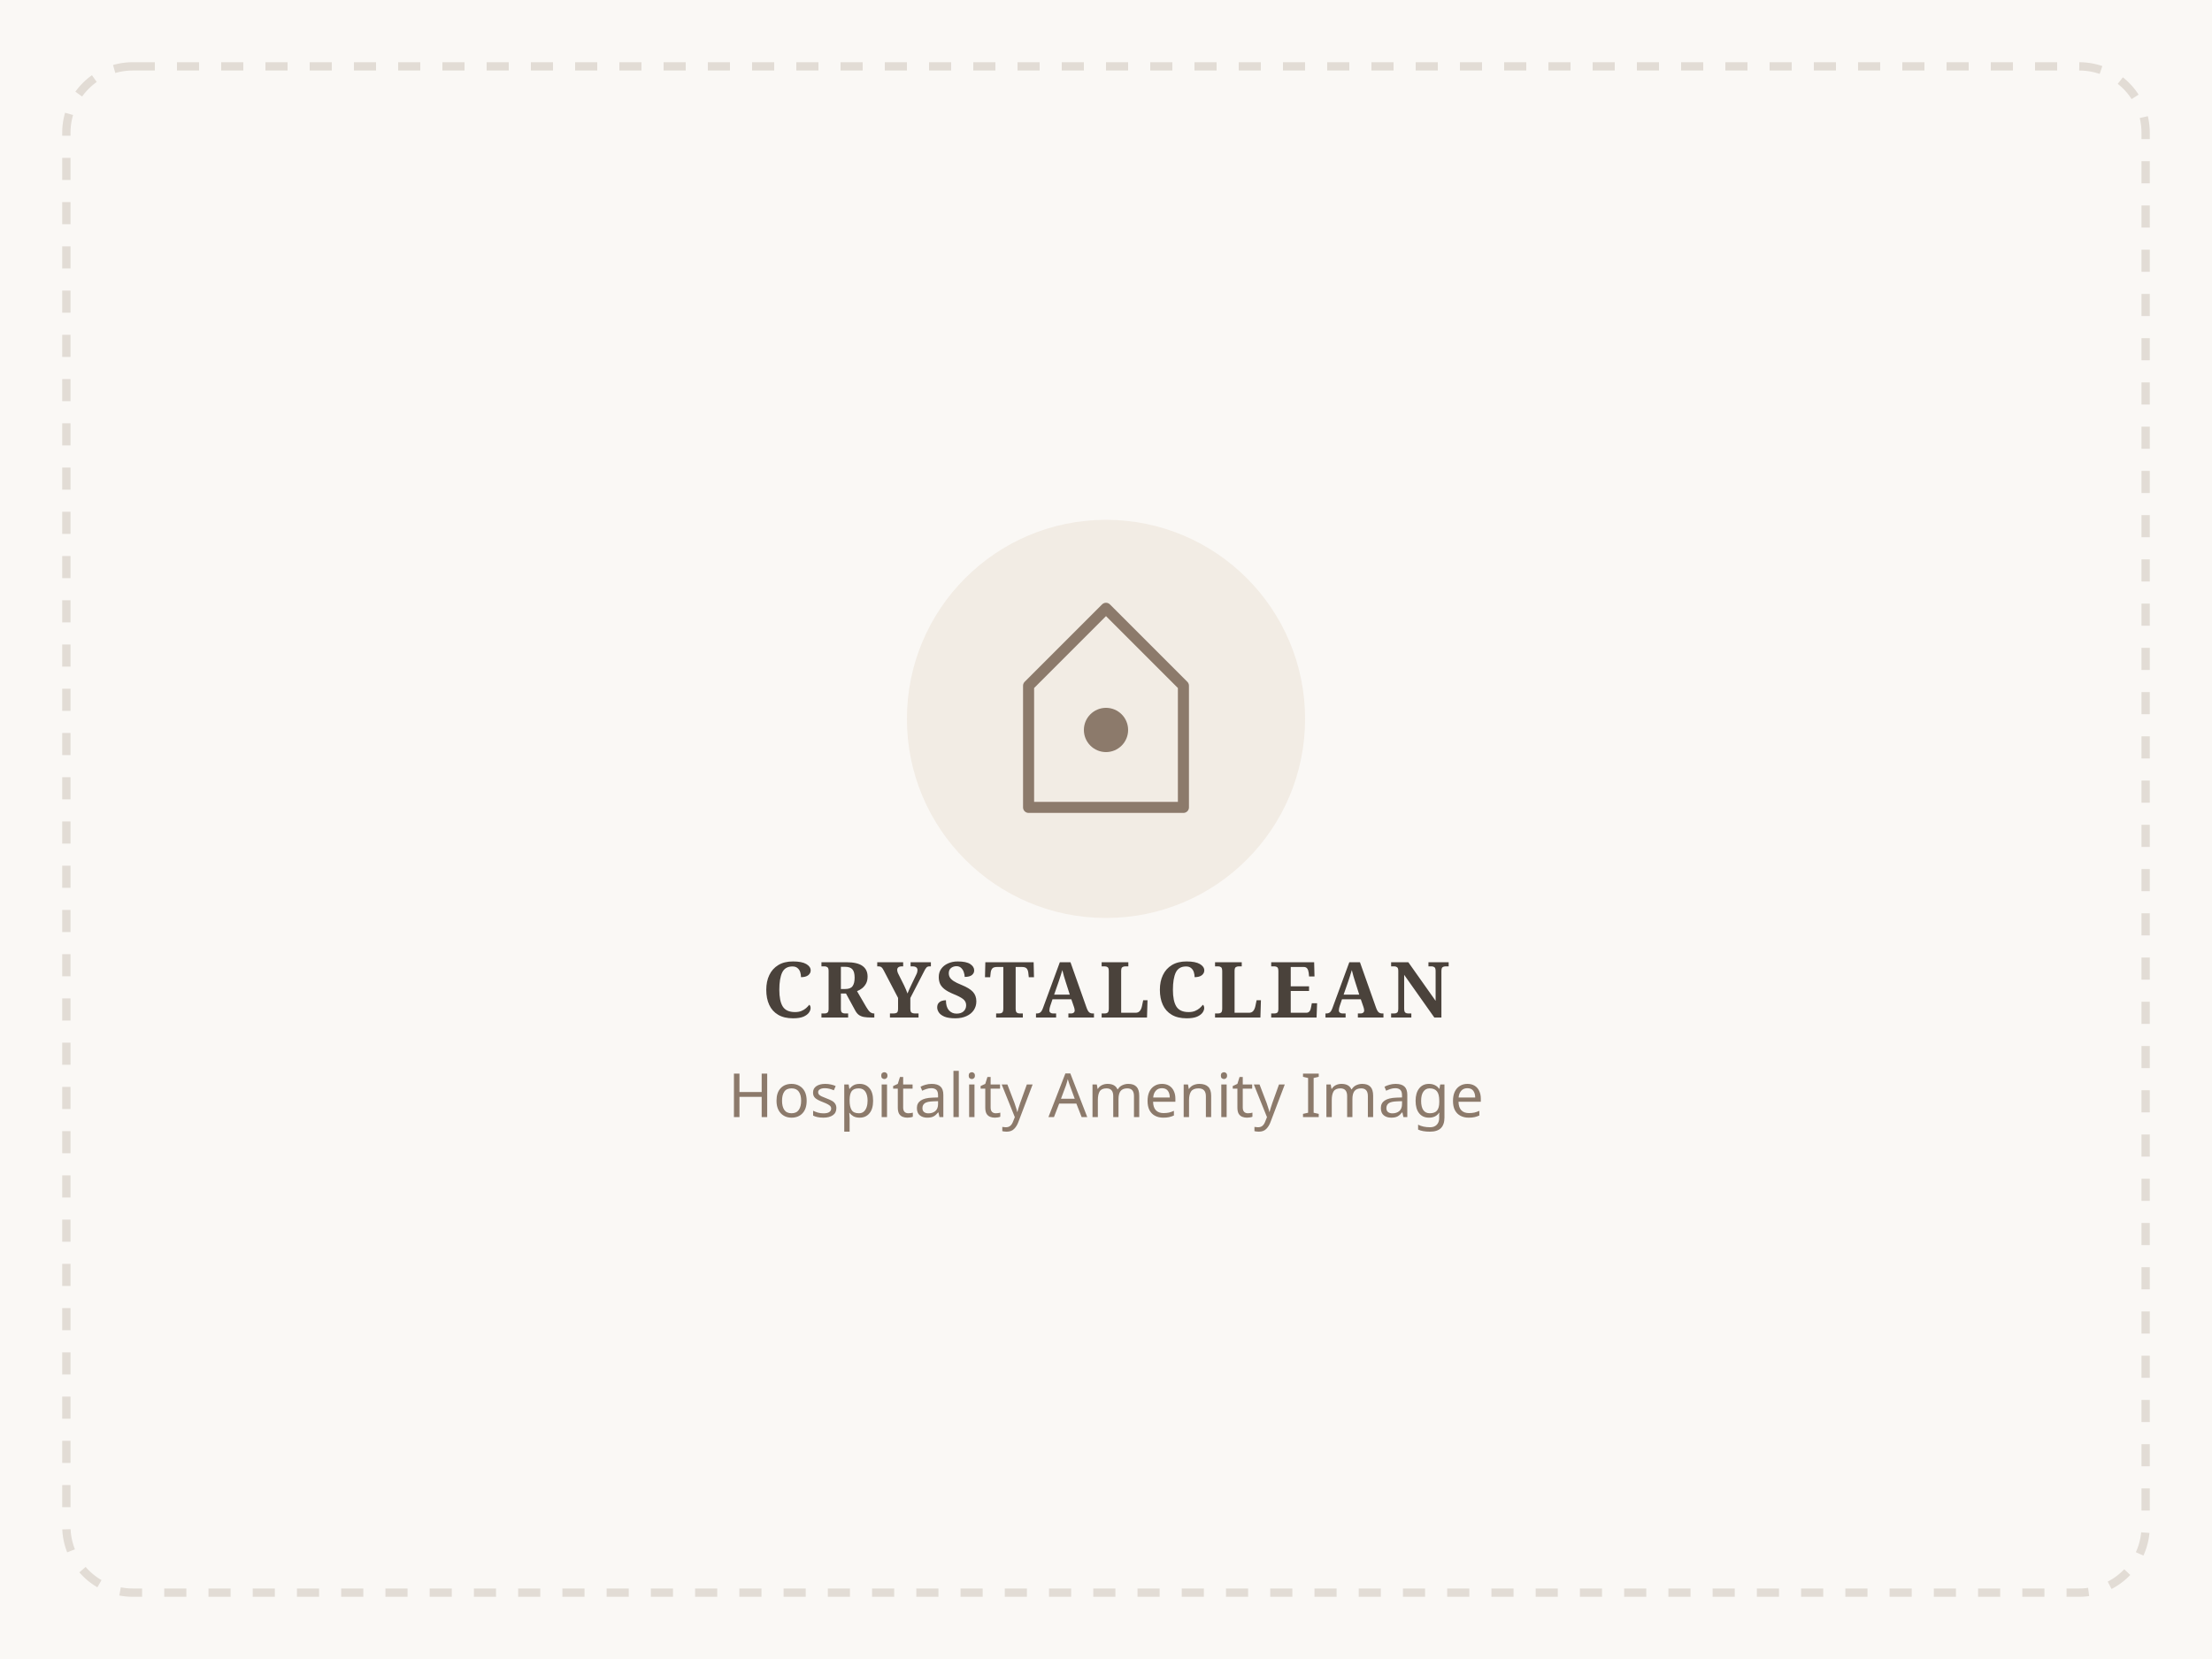
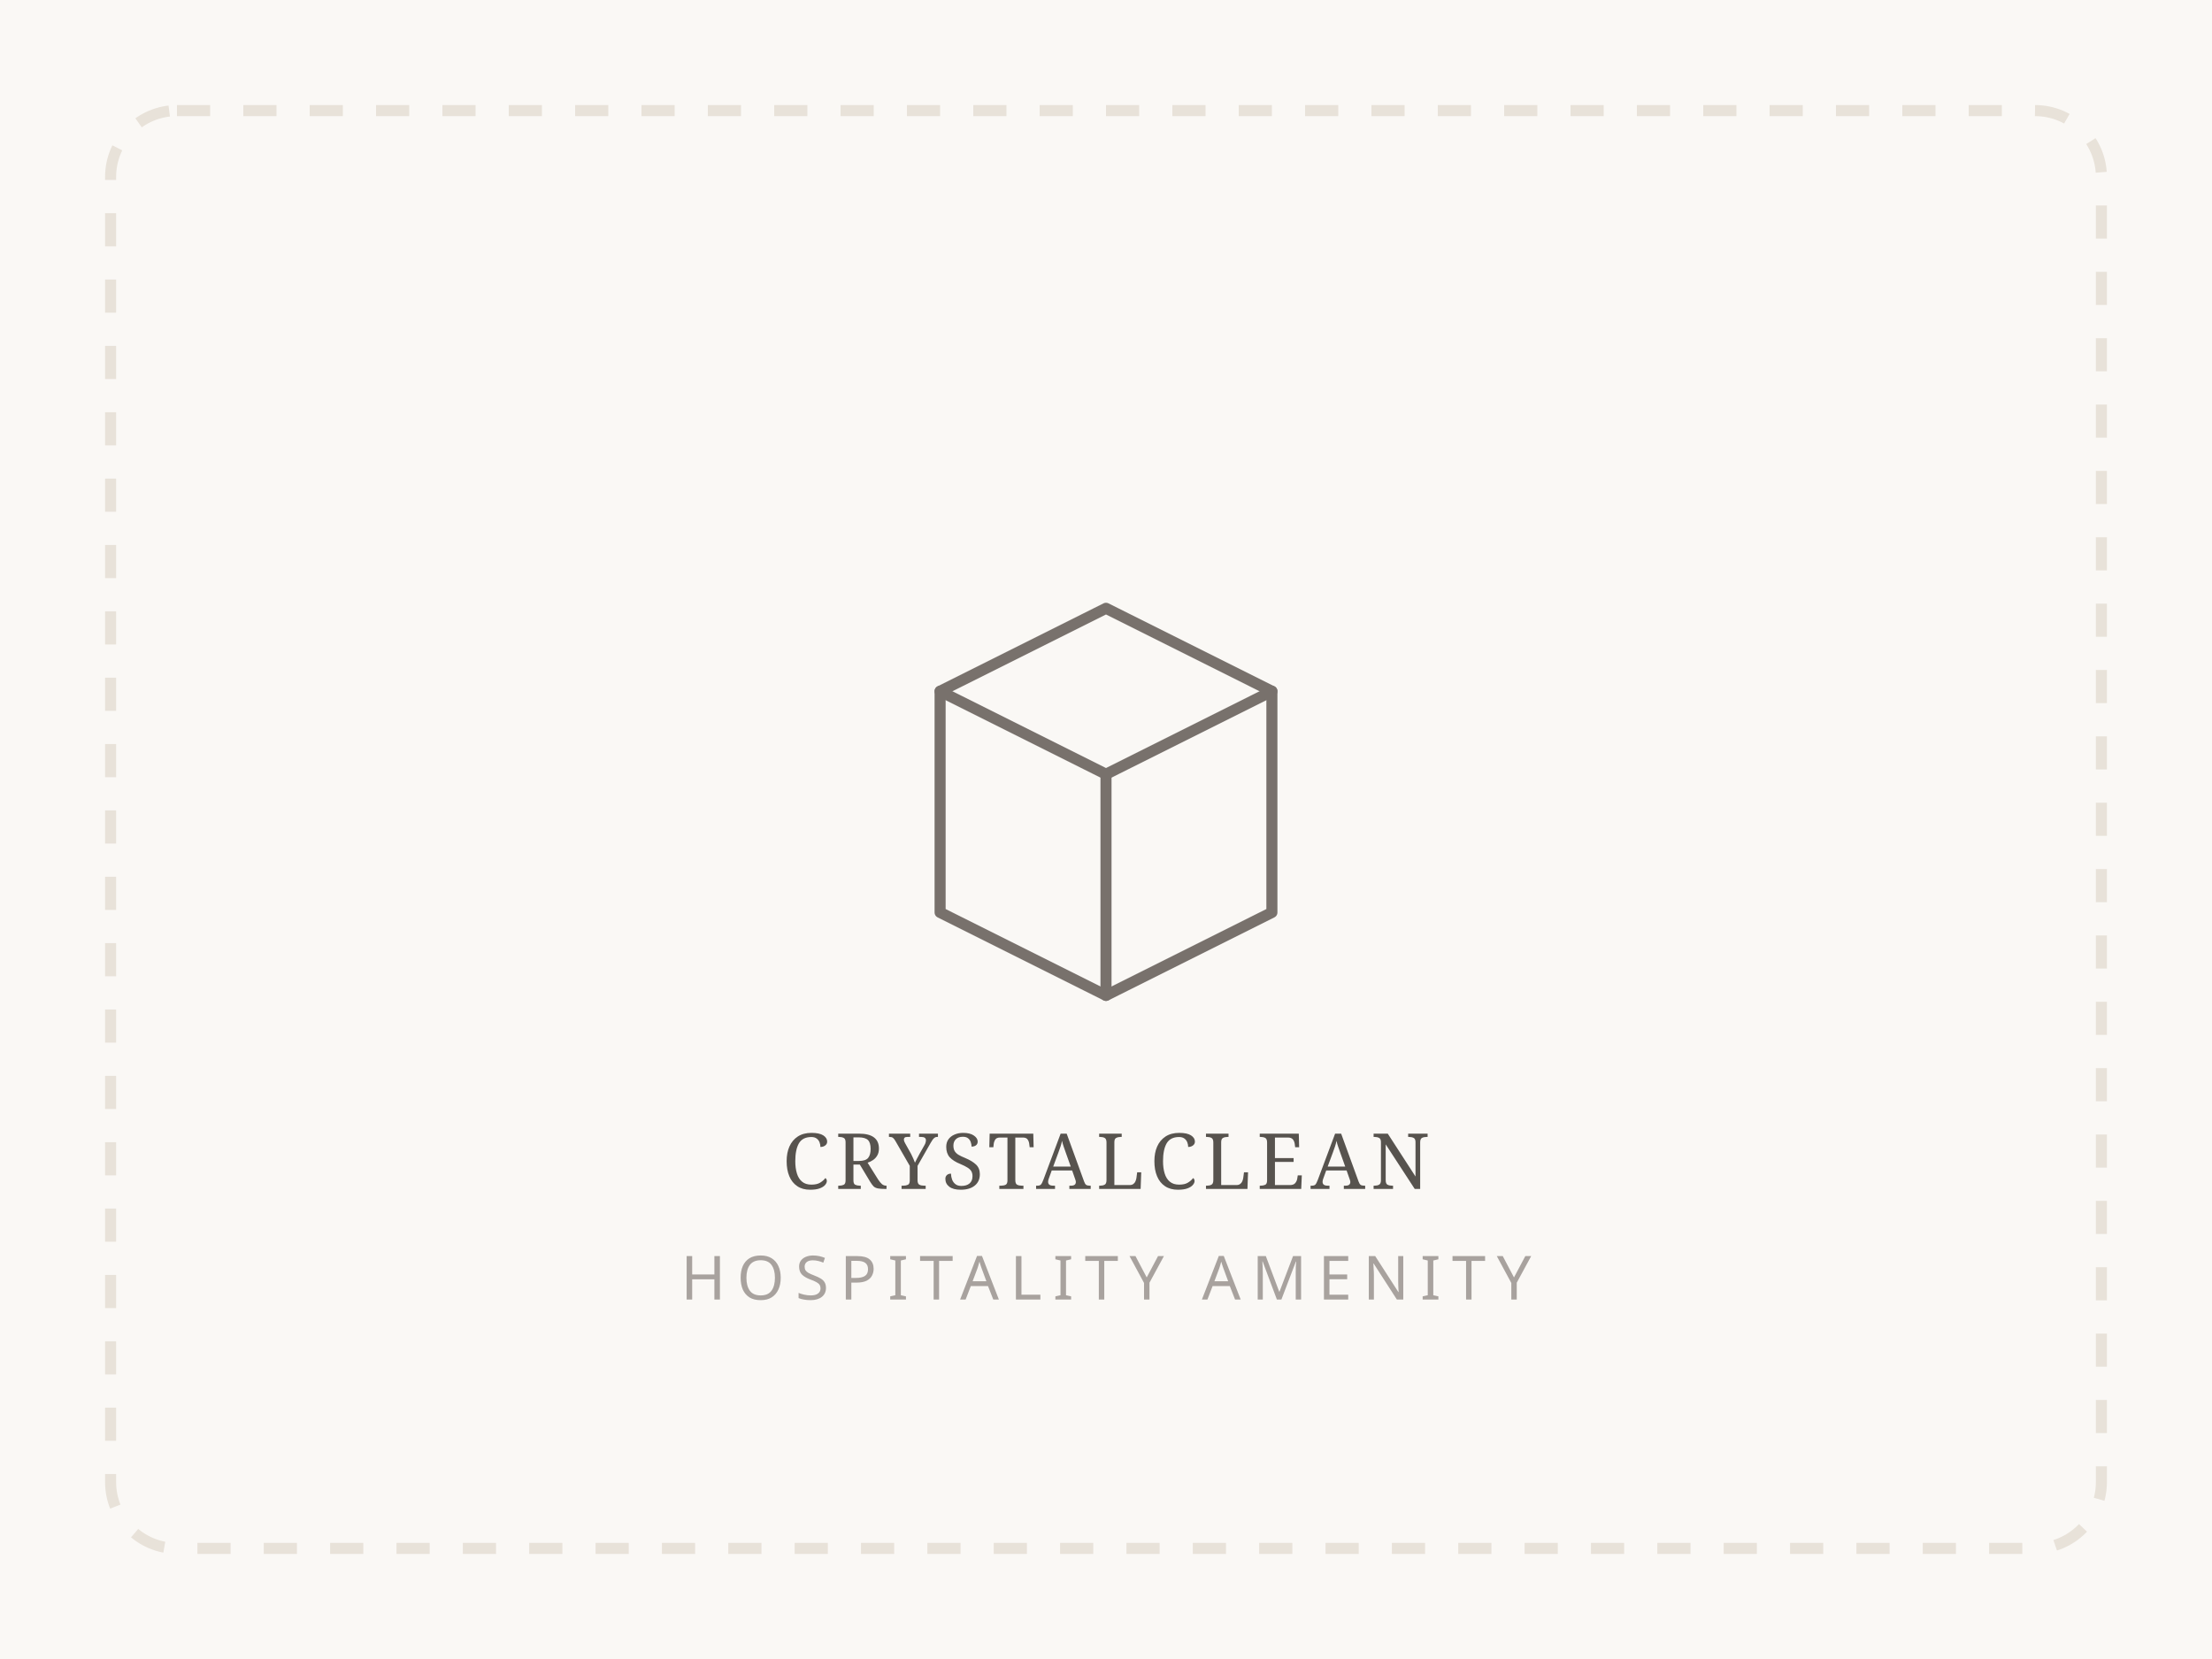
- <svg xmlns="http://www.w3.org/2000/svg" viewBox="0 0 400 300" width="400" height="300">
-   <rect width="100%" height="100%" fill="#FAF8F5" />
-   <rect x="12" y="12" width="376" height="276" rx="12" fill="none" stroke="#E2DCD5" stroke-width="1.5" stroke-dasharray="4 4" />
-   <g transform="translate(200, 130)" text-anchor="middle">
-     <circle r="36" fill="#F2ECE4" />
-     <path d="M-14 -6 L0 -20 L14 -6 L14 16 L-14 16 Z" fill="none" stroke="#8C7A6B" stroke-width="2" stroke-linejoin="round" />
-     <circle cx="0" cy="2" r="4" fill="#8C7A6B" />
-     <text y="54" font-family="serif" font-size="14" font-weight="600" fill="#4A423B" letter-spacing="1">CRYSTALCLEAN</text>
-     <text y="72" font-family="sans-serif" font-size="11" fill="#8C7A6B">Hospitality Amenity Image</text>
+ <svg xmlns="http://www.w3.org/2000/svg" viewBox="0 0 400 300" width="100%" height="100%">
+   <rect width="400" height="300" fill="#FAF8F5" />
+   <rect x="20" y="20" width="360" height="260" rx="12" fill="none" stroke="#E8E2D9" stroke-width="2" stroke-dasharray="6 6" />
+   <g transform="translate(160, 100)" stroke="#78716C" stroke-width="2" fill="none" stroke-linecap="round" stroke-linejoin="round">
+     <path d="M40 10 L70 25 L70 65 L40 80 L10 65 L10 25 Z" />
+     <path d="M10 25 L40 40 L70 25" />
+     <path d="M40 40 L40 80" />
  </g>
+   <text x="200" y="215" text-anchor="middle" font-family="serif" font-size="14" fill="#57534E" letter-spacing="1">CRYSTALCLEAN</text>
+   <text x="200" y="235" text-anchor="middle" font-family="sans-serif" font-size="11" fill="#A8A29E" letter-spacing="2">HOSPITALITY AMENITY</text>
</svg>
